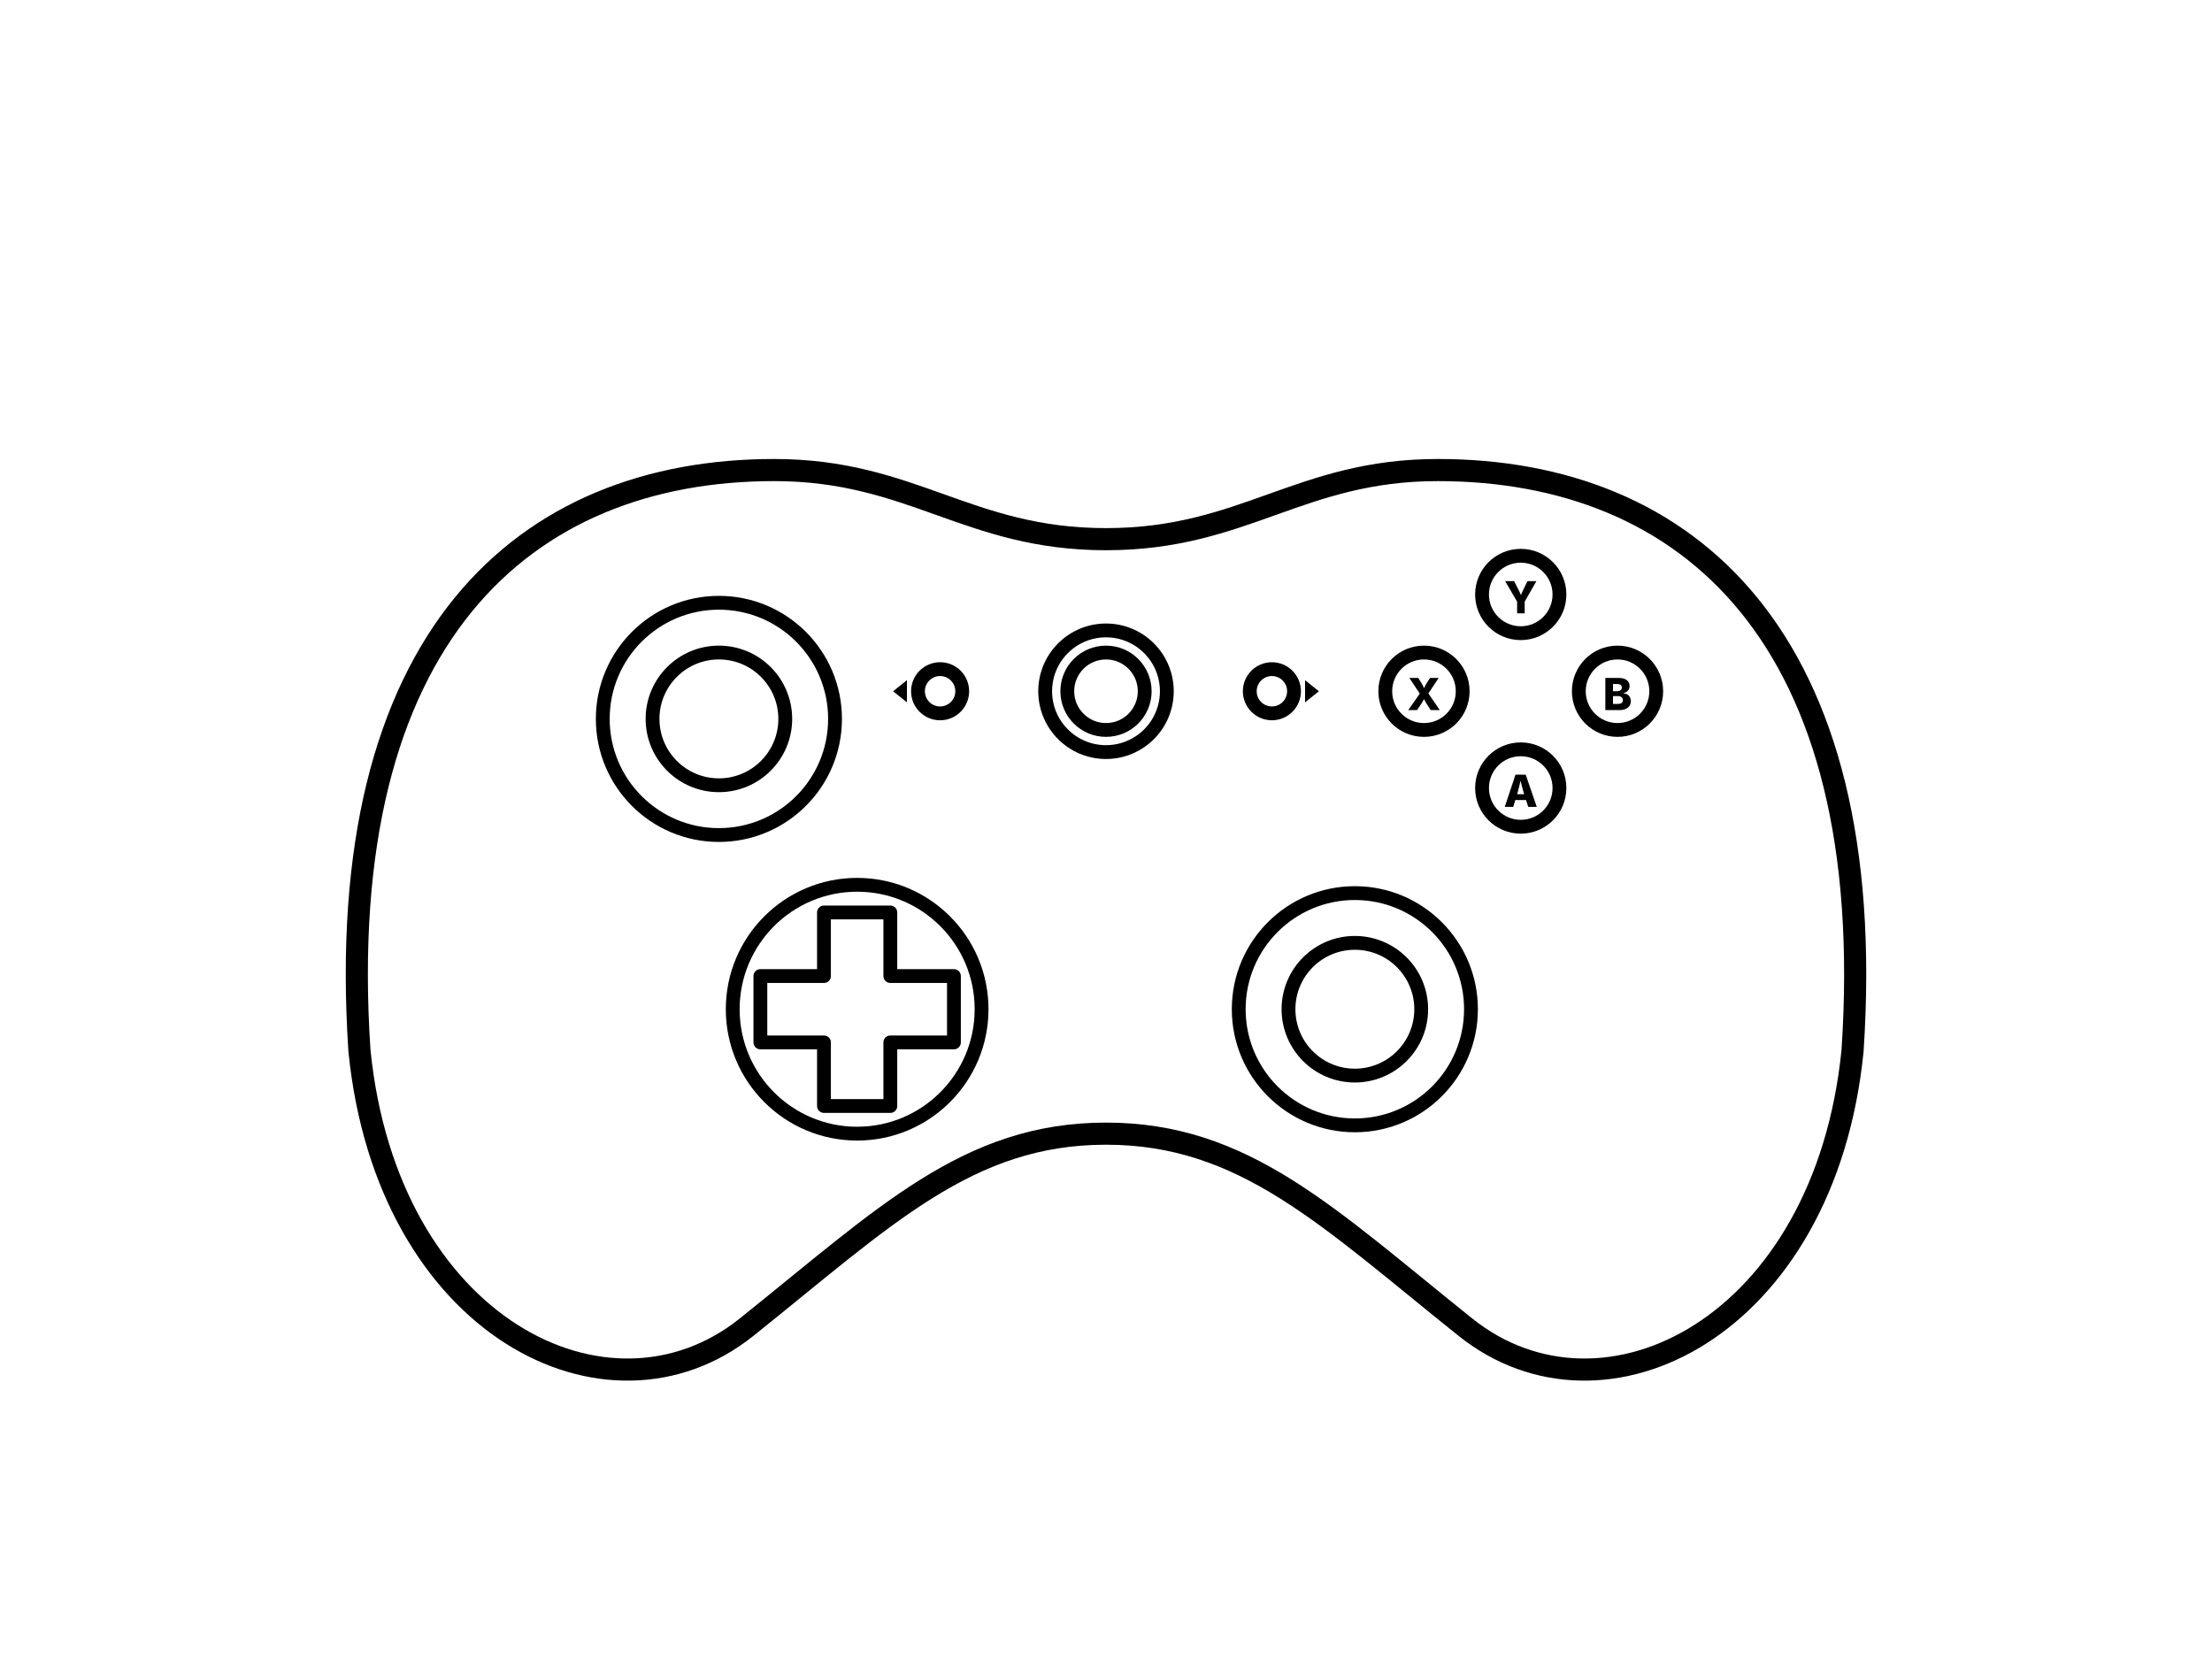
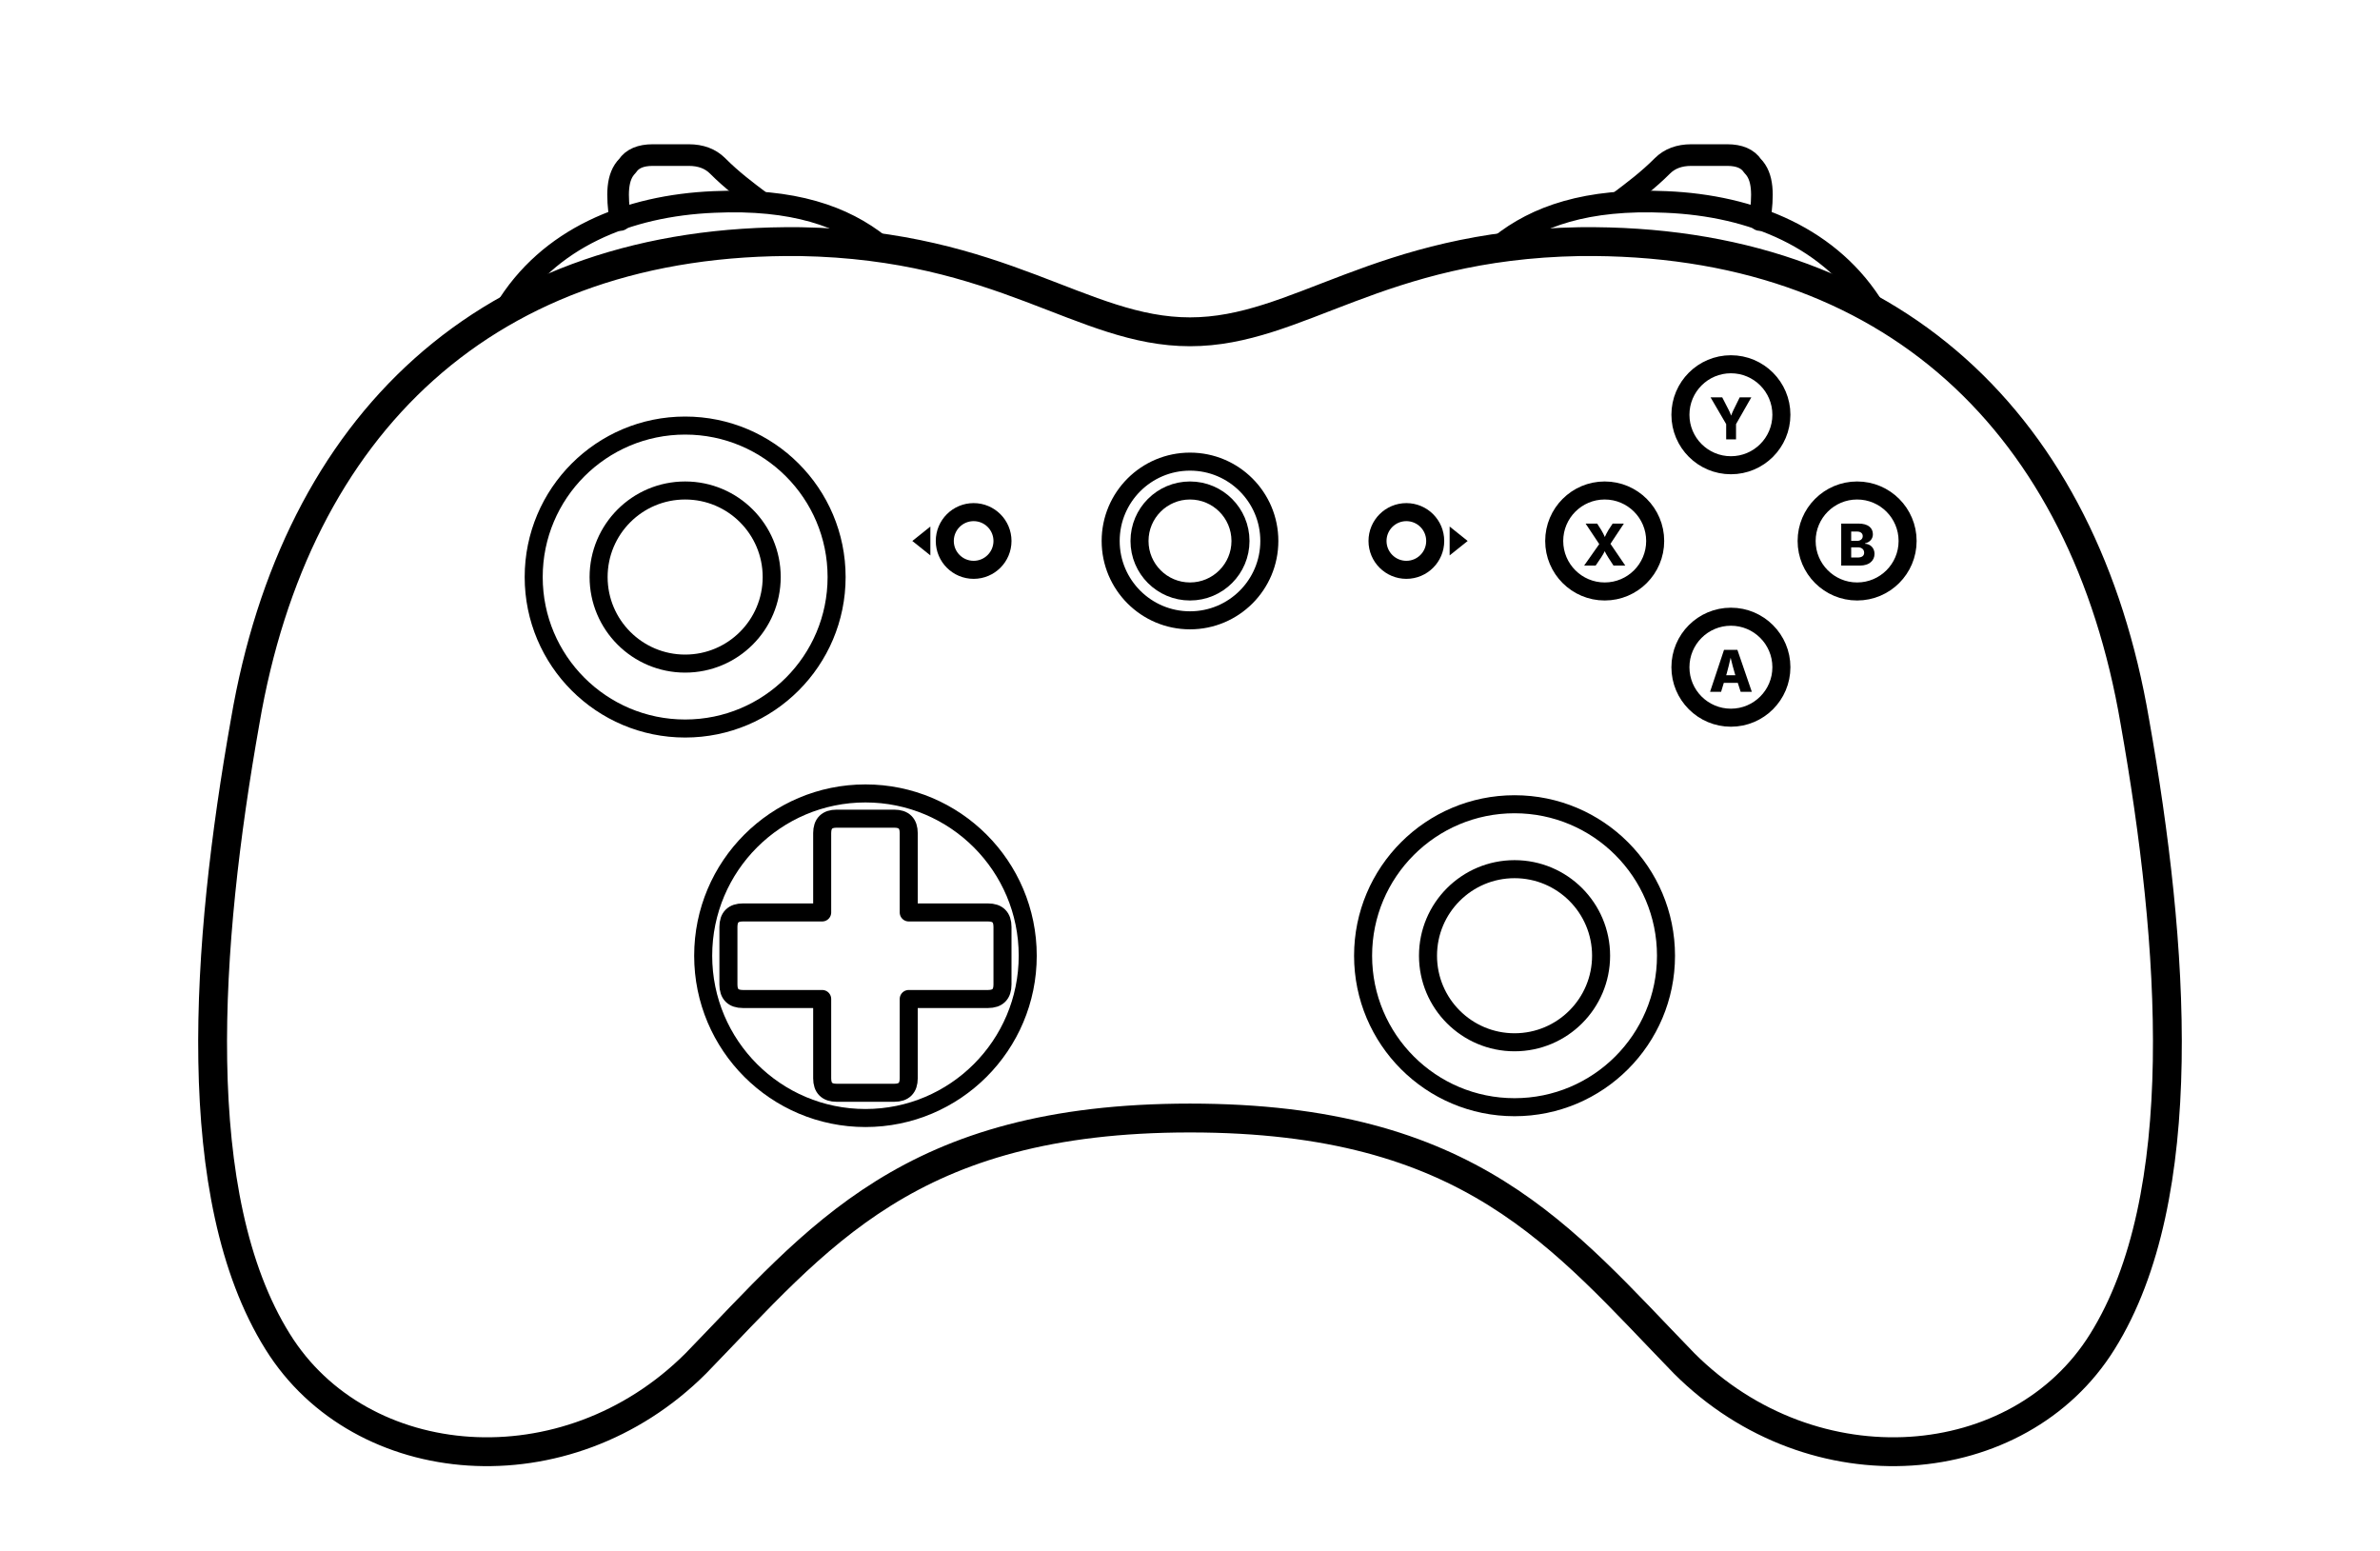
- <svg xmlns="http://www.w3.org/2000/svg" viewBox="0 0 800 600" width="100%" height="100%">
+ <svg xmlns="http://www.w3.org/2000/svg" viewBox="70 100 660 430" width="100%" height="100%">
  <g fill="none" stroke="#000000" stroke-linecap="round" stroke-linejoin="round">
-     <path d="M 280 170              C 330 170, 350 195, 400 195              C 450 195, 470 170, 520 170              C 610 170, 680 230, 670 380              C 660 480, 580 520, 530 480              C 480 440, 450 410, 400 410              C 350 410, 320 440, 270 480              C 220 520, 140 480, 130 380              C 120 230, 190 170, 280 170 Z" stroke-width="8" />
+     <g stroke-width="6">
+       <path d="M 242 161                C 241 154, 241 149, 244 146                Q 246 143, 251 143                L 261 143                Q 266 143, 269 146                C 273 150, 277 153, 281 156" />
+       <path d="M 558 161                C 559 154, 559 149, 556 146                Q 554 143, 549 143                L 539 143                Q 534 143, 531 146                C 527 150, 523 153, 519 156" />
+     </g>
+     <g stroke-width="6">
+       <path d="M 210 186                C 222 166, 244 157, 268 156                C 290 155, 304 160, 314 168" />
+       <path d="M 590 186                C 578 166, 556 157, 532 156                C 510 155, 496 160, 486 168" />
+     </g>
+     <path d="M 400 192              C 370 192, 348 168, 292 167              C 205 166, 152 218, 138 300              C 127 362, 122 432, 147 472              C 170 509, 227 514, 263 478              C 297 443, 322 410, 400 410              C 478 410, 503 443, 537 478              C 573 514, 630 509, 653 472              C 678 432, 673 362, 662 300              C 648 218, 595 166, 508 167              C 452 168, 430 192, 400 192 Z" stroke-width="8" />
    <g stroke-width="5">
      <circle cx="260" cy="260" r="42" />
      <circle cx="260" cy="260" r="24" />
    </g>
    <g stroke-width="5">
      <circle cx="490" cy="365" r="42" />
      <circle cx="490" cy="365" r="24" />
    </g>
    <g transform="translate(310, 365)" stroke-width="5">
      <circle cx="0" cy="0" r="45" />
-       <path d="M -12 -35 L -12 -12 L -35 -12 L -35 12                L -12 12 L -12 35 L 12 35 L 12 12                L 35 12 L 35 -12 L 12 -12 L 12 -35 Z" />
+       <path d="M -12 -34 L -12 -12 L -34 -12                Q -38 -12 -38 -8 L -38 8 Q -38 12 -34 12                L -12 12 L -12 34 Q -12 38 -8 38                L 8 38 Q 12 38 12 34 L 12 12 L 34 12                Q 38 12 38 8 L 38 -8 Q 38 -12 34 -12                L 12 -12 L 12 -34 Q 12 -38 8 -38                L -8 -38 Q -12 -38 -12 -34 Z" />
    </g>
    <g stroke-width="5">
      <circle cx="400" cy="250" r="22" />
      <circle cx="400" cy="250" r="14" />
      <circle cx="340" cy="250" r="8" />
      <polygon points="323,250 328,246 328,254" fill="#000000" stroke="none" />
      <circle cx="460" cy="250" r="8" />
      <polygon points="477,250 472,246 472,254" fill="#000000" stroke="none" />
    </g>
    <g stroke-width="5">
      <circle cx="550" cy="215" r="14" />
      <circle cx="515" cy="250" r="14" />
      <circle cx="585" cy="250" r="14" />
      <circle cx="550" cy="285" r="14" />
    </g>
    <g fill="#000000" stroke="none" font-family="system-ui, -apple-system, sans-serif" font-weight="800" font-size="16" text-anchor="middle" dominant-baseline="central">
      <text x="550" y="215" dy="1">Y</text>
      <text x="515" y="250" dy="1">X</text>
      <text x="585" y="250" dy="1">B</text>
      <text x="550" y="285" dy="1">A</text>
    </g>
  </g>
</svg>
